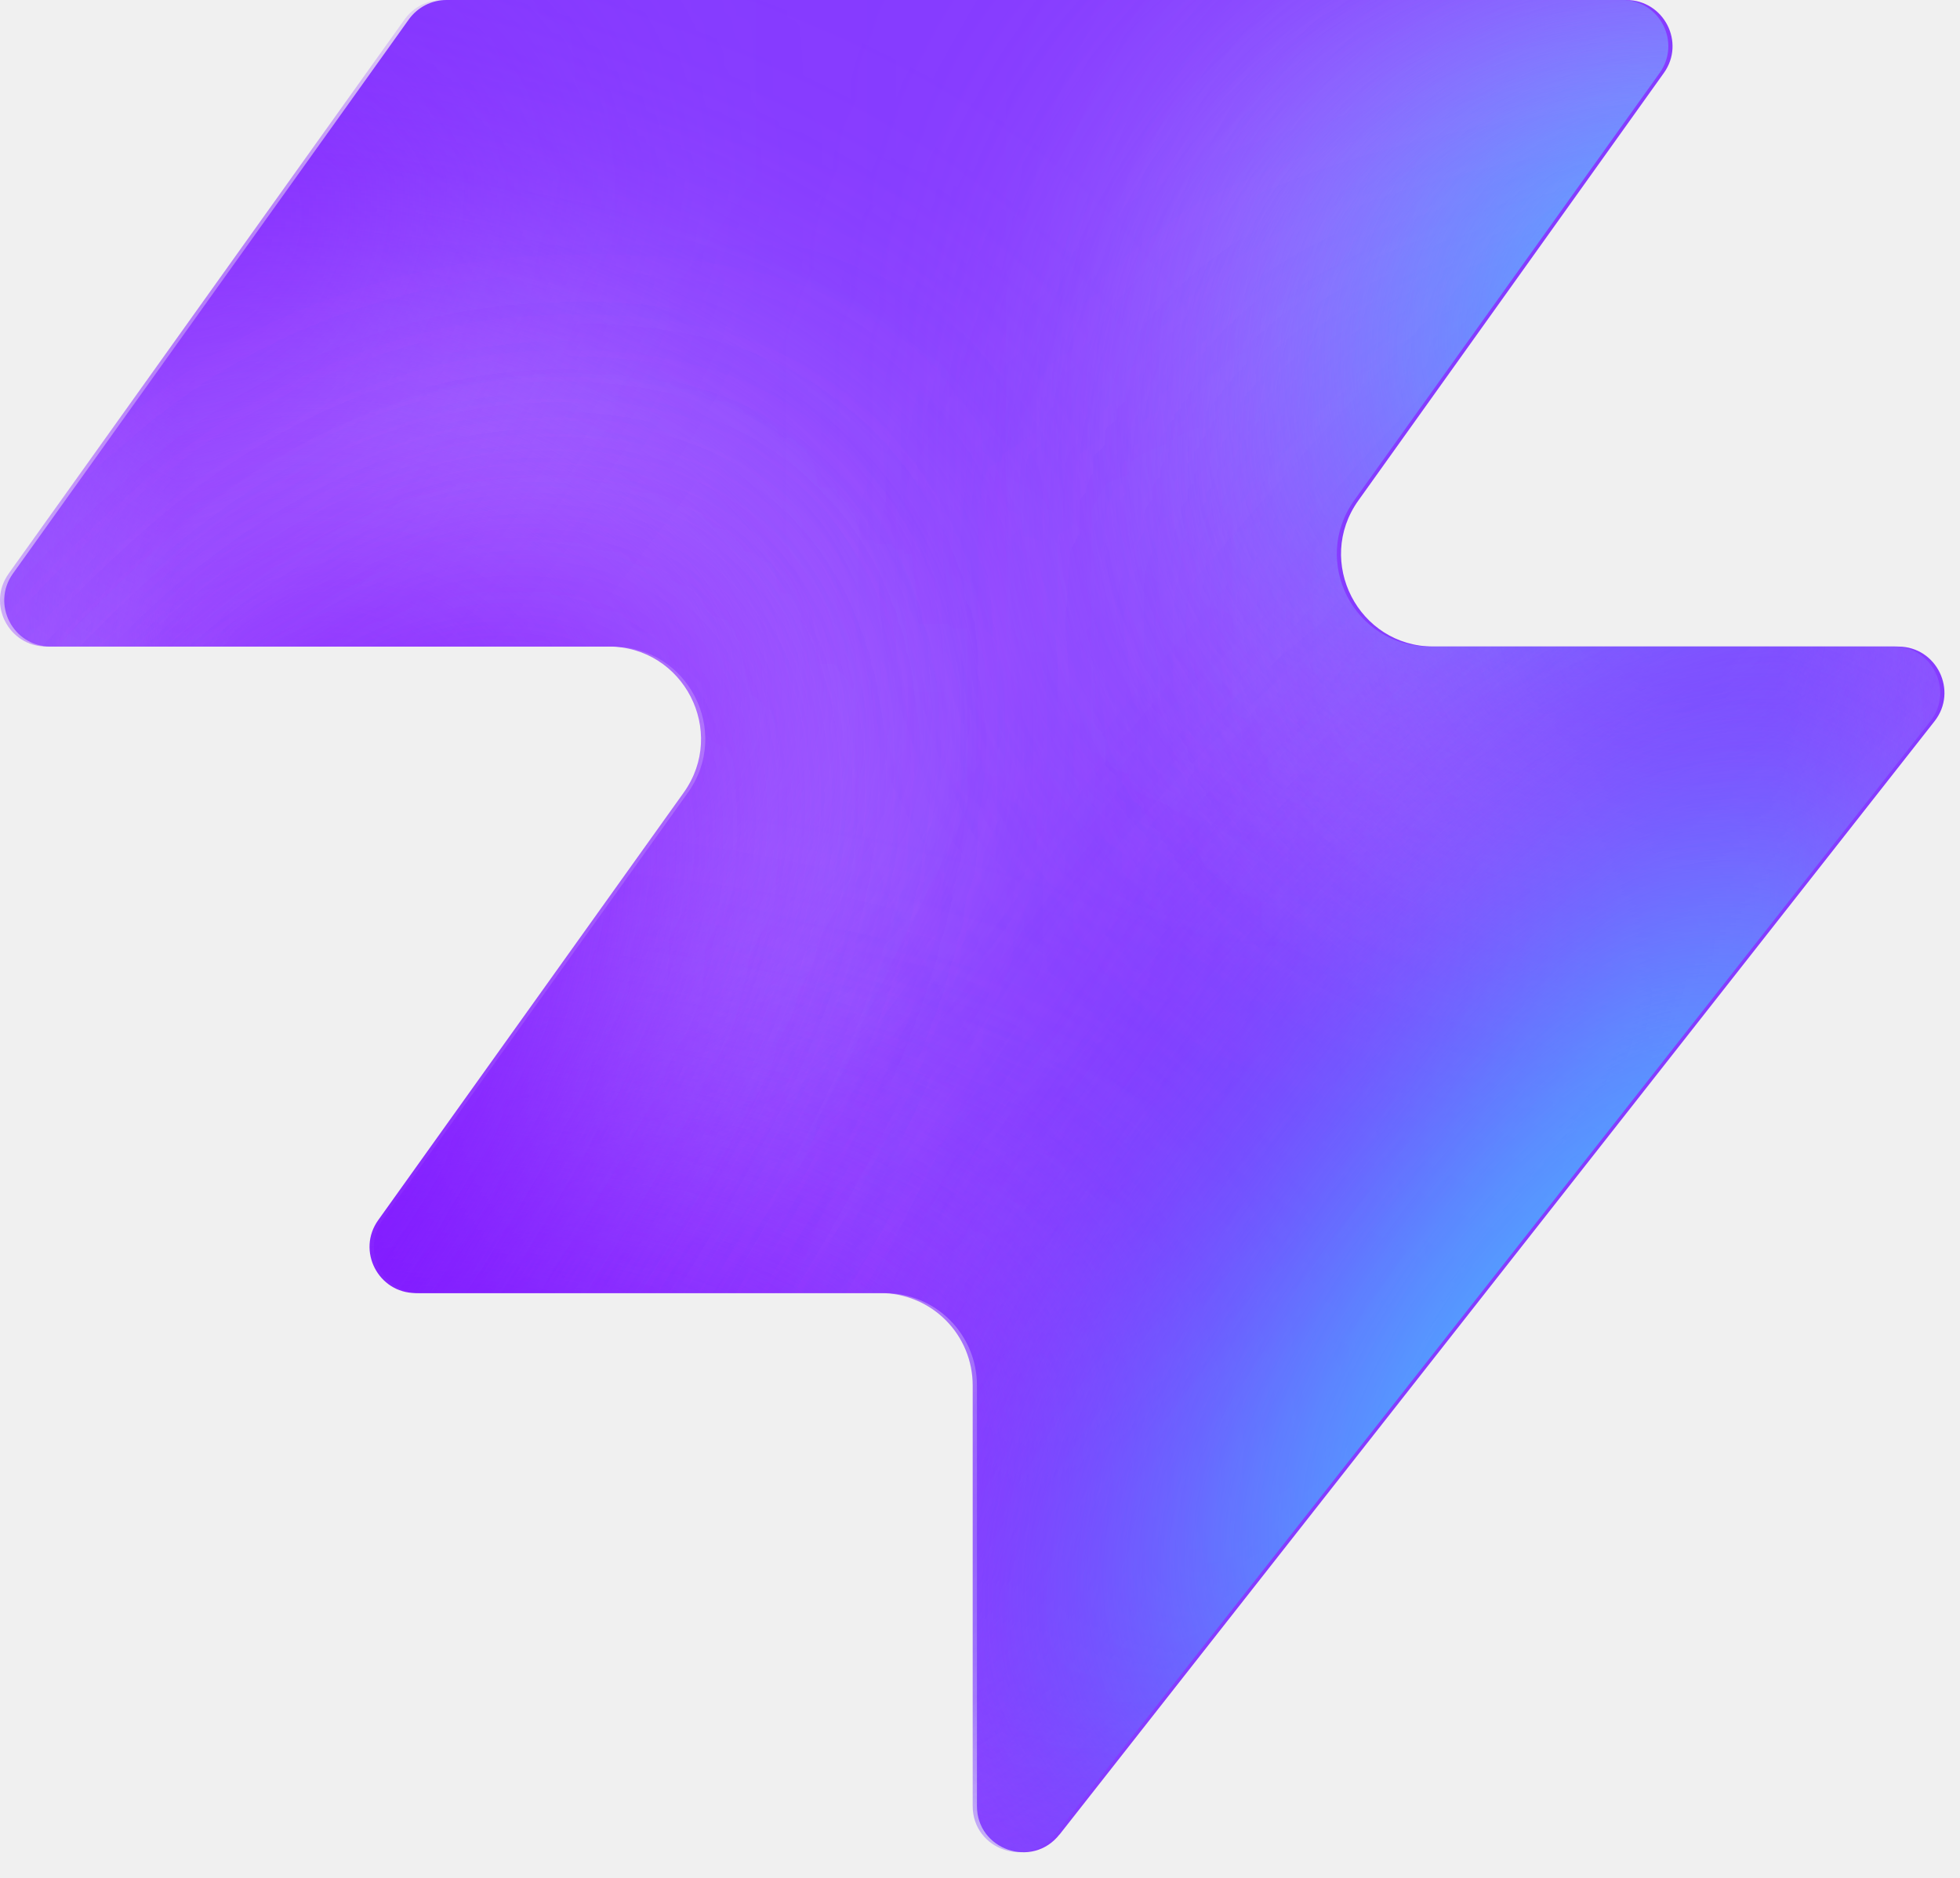
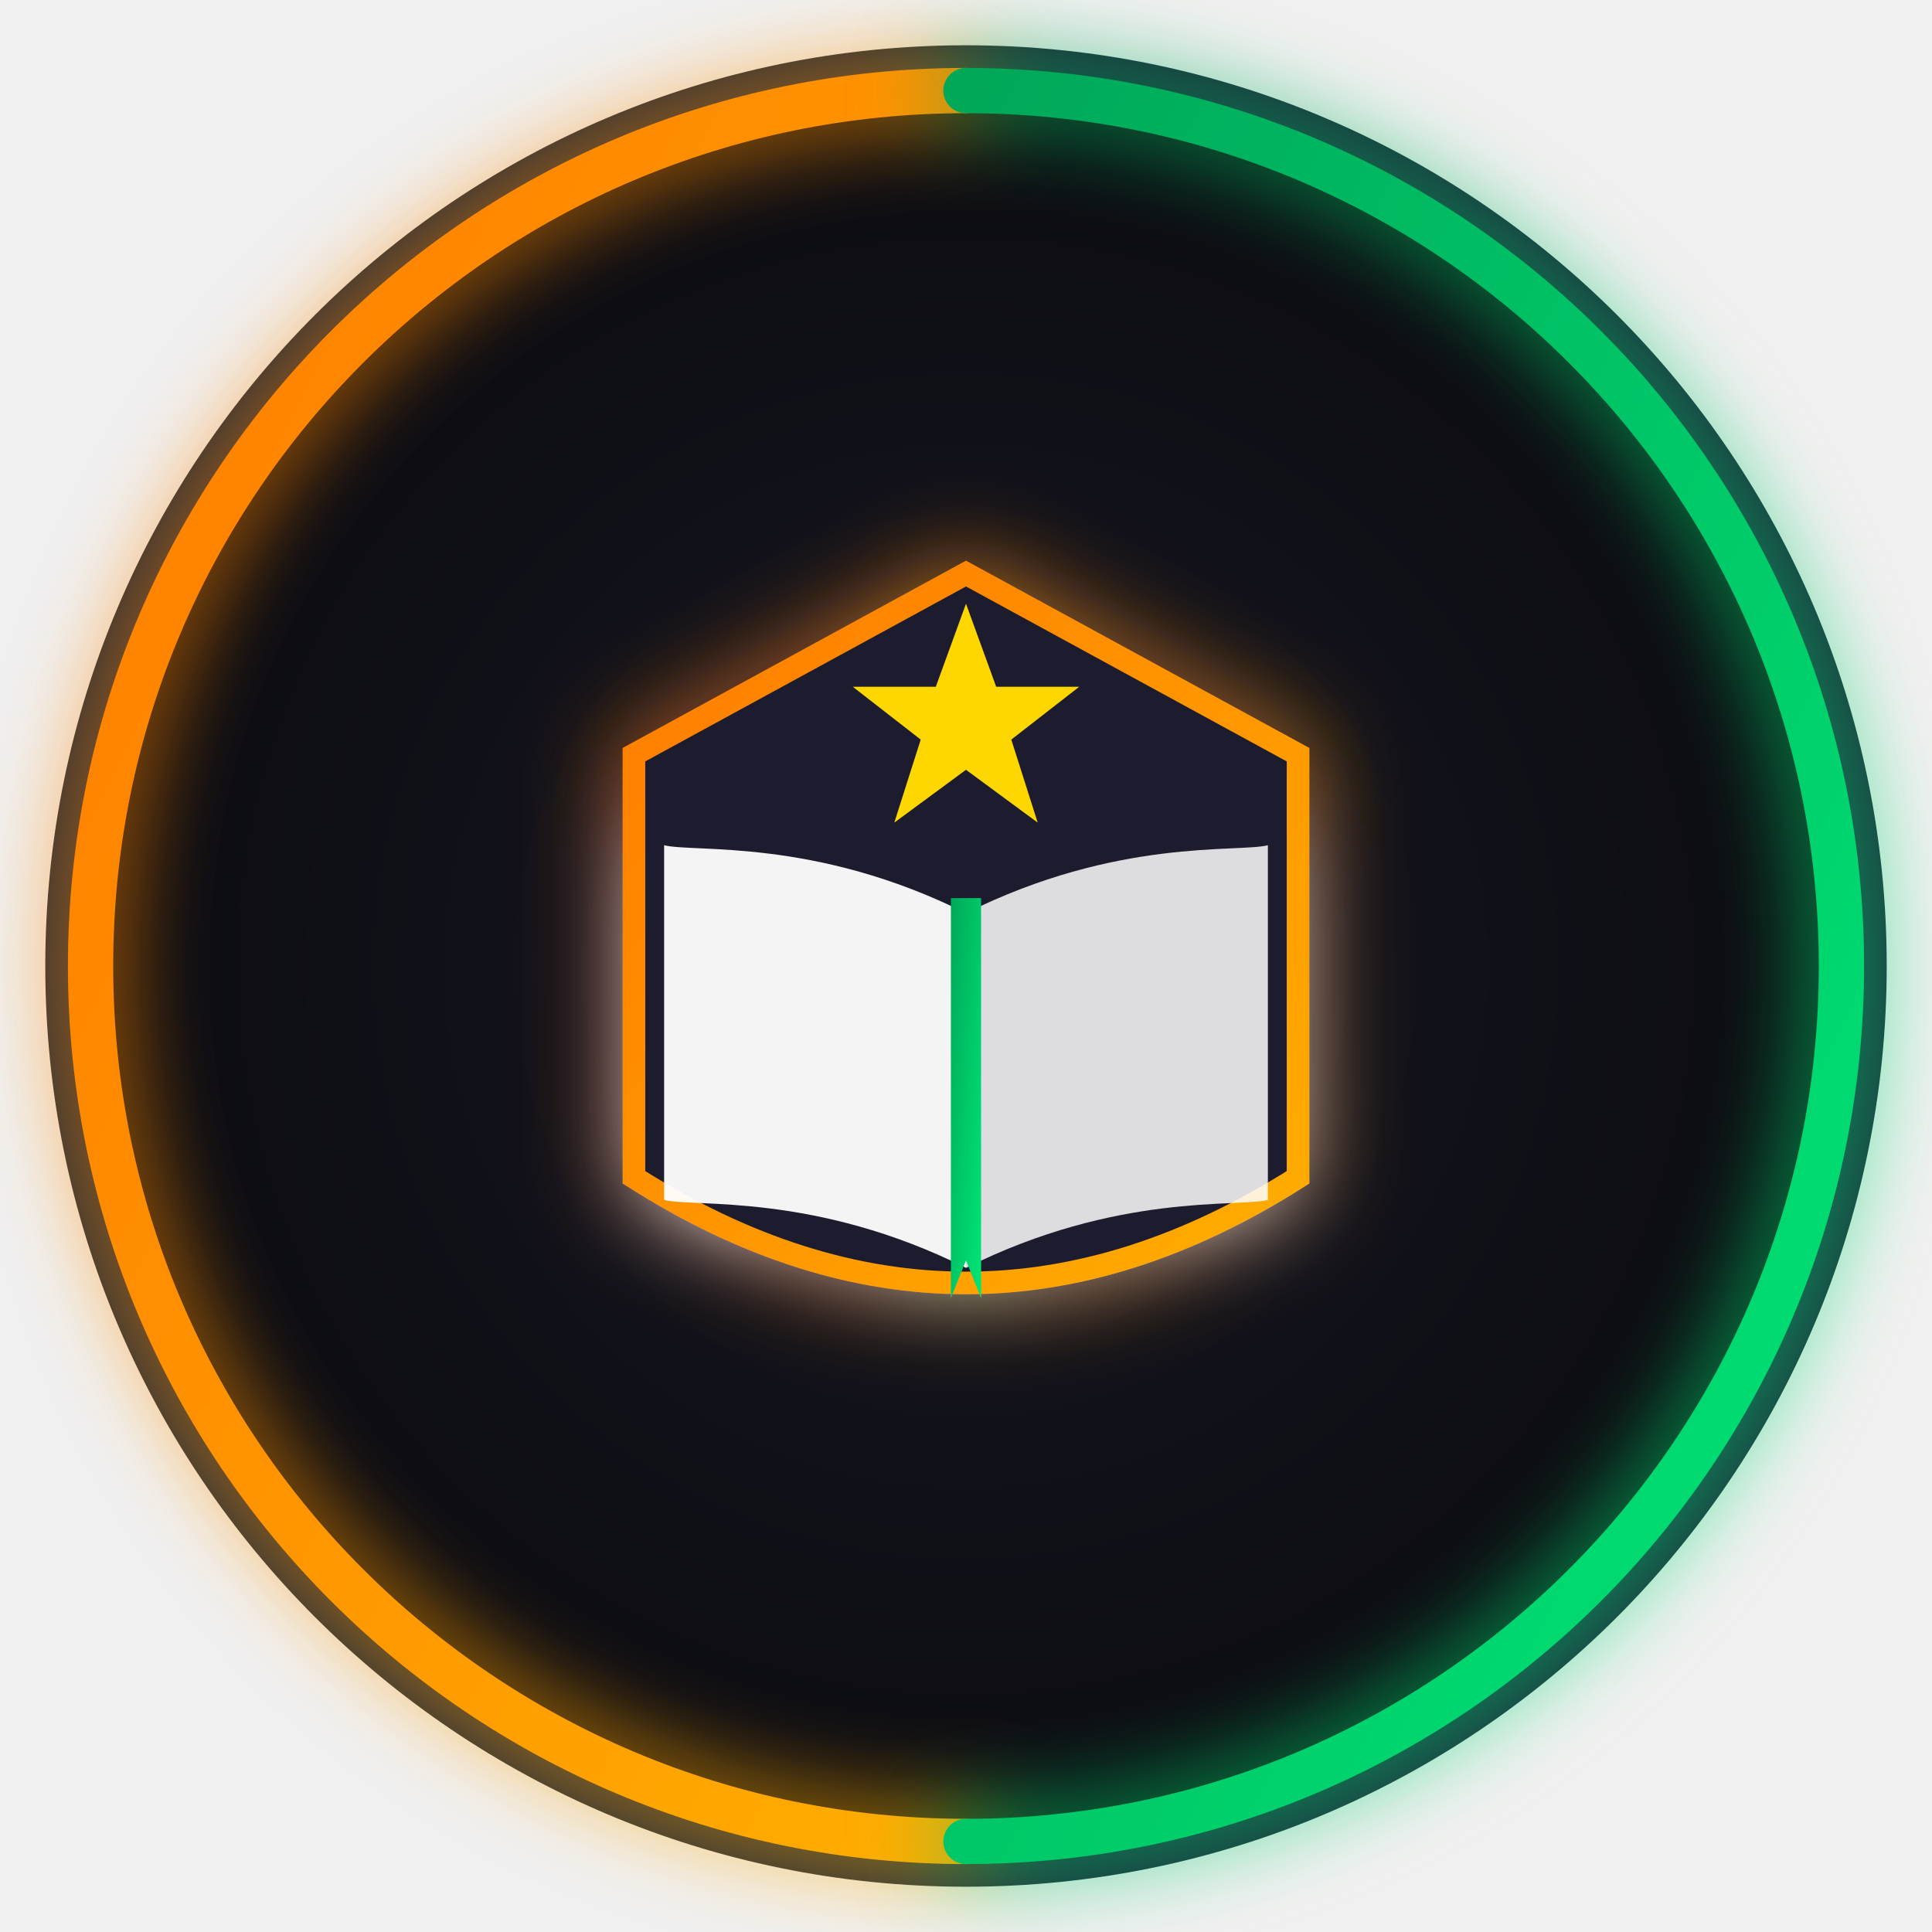
- <svg xmlns="http://www.w3.org/2000/svg" width="48" height="46" fill="none" viewBox="0 0 48 46">
-   <path fill="#863bff" d="M25.946 44.938c-.664.845-2.021.375-2.021-.698V33.937a2.26 2.26 0 0 0-2.262-2.262H10.287c-.92 0-1.456-1.04-.92-1.788l7.48-10.471c1.07-1.497 0-3.578-1.842-3.578H1.237c-.92 0-1.456-1.04-.92-1.788L10.013.474c.214-.297.556-.474.92-.474h28.894c.92 0 1.456 1.04.92 1.788l-7.48 10.471c-1.07 1.498 0 3.579 1.842 3.579h11.377c.943 0 1.473 1.088.89 1.83L25.947 44.94z" style="fill:#863bff;fill:color(display-p3 .525 .23 1);fill-opacity:1" />
-   <mask id="a" width="48" height="46" x="0" y="0" maskUnits="userSpaceOnUse" style="mask-type:alpha">
-     <path fill="#000" d="M25.842 44.938c-.664.844-2.021.375-2.021-.698V33.937a2.26 2.26 0 0 0-2.262-2.262H10.183c-.92 0-1.456-1.04-.92-1.788l7.48-10.471c1.07-1.498 0-3.579-1.842-3.579H1.133c-.92 0-1.456-1.04-.92-1.787L9.91.473c.214-.297.556-.474.92-.474h28.894c.92 0 1.456 1.04.92 1.788l-7.48 10.471c-1.07 1.498 0 3.578 1.842 3.578h11.377c.943 0 1.473 1.088.89 1.832L25.843 44.94z" style="fill:#000;fill-opacity:1" />
-   </mask>
-   <g mask="url(#a)">
-     <g filter="url(#b)">
-       <ellipse cx="5.508" cy="14.704" fill="#ede6ff" rx="5.508" ry="14.704" style="fill:#ede6ff;fill:color(display-p3 .927 .903 1);fill-opacity:1" transform="matrix(.00324 1 1 -.00324 -4.47 31.516)" />
-     </g>
-     <g filter="url(#c)">
-       <ellipse cx="10.399" cy="29.851" fill="#ede6ff" rx="10.399" ry="29.851" style="fill:#ede6ff;fill:color(display-p3 .927 .903 1);fill-opacity:1" transform="matrix(.00324 1 1 -.00324 -39.328 7.883)" />
-     </g>
-     <g filter="url(#d)">
-       <ellipse cx="5.508" cy="30.487" fill="#7e14ff" rx="5.508" ry="30.487" style="fill:#7e14ff;fill:color(display-p3 .492 .077 1);fill-opacity:1" transform="rotate(89.814 -25.913 -14.639)scale(1 -1)" />
-     </g>
-     <g filter="url(#e)">
-       <ellipse cx="5.508" cy="30.599" fill="#7e14ff" rx="5.508" ry="30.599" style="fill:#7e14ff;fill:color(display-p3 .492 .077 1);fill-opacity:1" transform="rotate(89.814 -32.644 -3.334)scale(1 -1)" />
-     </g>
-     <g filter="url(#f)">
-       <ellipse cx="5.508" cy="30.599" fill="#7e14ff" rx="5.508" ry="30.599" style="fill:#7e14ff;fill:color(display-p3 .492 .077 1);fill-opacity:1" transform="matrix(.00324 1 1 -.00324 -34.34 30.47)" />
-     </g>
-     <g filter="url(#g)">
-       <ellipse cx="14.072" cy="22.078" fill="#ede6ff" rx="14.072" ry="22.078" style="fill:#ede6ff;fill:color(display-p3 .927 .903 1);fill-opacity:1" transform="rotate(93.35 24.506 48.493)scale(-1 1)" />
-     </g>
-     <g filter="url(#h)">
-       <ellipse cx="3.47" cy="21.501" fill="#7e14ff" rx="3.47" ry="21.501" style="fill:#7e14ff;fill:color(display-p3 .492 .077 1);fill-opacity:1" transform="rotate(89.009 28.708 47.59)scale(-1 1)" />
-     </g>
-     <g filter="url(#i)">
-       <ellipse cx="3.47" cy="21.501" fill="#7e14ff" rx="3.47" ry="21.501" style="fill:#7e14ff;fill:color(display-p3 .492 .077 1);fill-opacity:1" transform="rotate(89.009 28.708 47.59)scale(-1 1)" />
-     </g>
-     <g filter="url(#j)">
-       <ellipse cx=".387" cy="8.972" fill="#7e14ff" rx="4.407" ry="29.108" style="fill:#7e14ff;fill:color(display-p3 .492 .077 1);fill-opacity:1" transform="rotate(39.51 .387 8.972)" />
-     </g>
-     <g filter="url(#k)">
-       <ellipse cx="47.523" cy="-6.092" fill="#7e14ff" rx="4.407" ry="29.108" style="fill:#7e14ff;fill:color(display-p3 .492 .077 1);fill-opacity:1" transform="rotate(37.892 47.523 -6.092)" />
-     </g>
-     <g filter="url(#l)">
-       <ellipse cx="41.412" cy="6.333" fill="#47bfff" rx="5.971" ry="9.665" style="fill:#47bfff;fill:color(display-p3 .28 .748 1);fill-opacity:1" transform="rotate(37.892 41.412 6.333)" />
-     </g>
-     <g filter="url(#m)">
-       <ellipse cx="-1.879" cy="38.332" fill="#7e14ff" rx="4.407" ry="29.108" style="fill:#7e14ff;fill:color(display-p3 .492 .077 1);fill-opacity:1" transform="rotate(37.892 -1.88 38.332)" />
-     </g>
-     <g filter="url(#n)">
-       <ellipse cx="-1.879" cy="38.332" fill="#7e14ff" rx="4.407" ry="29.108" style="fill:#7e14ff;fill:color(display-p3 .492 .077 1);fill-opacity:1" transform="rotate(37.892 -1.88 38.332)" />
-     </g>
-     <g filter="url(#o)">
-       <ellipse cx="35.651" cy="29.907" fill="#7e14ff" rx="4.407" ry="29.108" style="fill:#7e14ff;fill:color(display-p3 .492 .077 1);fill-opacity:1" transform="rotate(37.892 35.651 29.907)" />
-     </g>
-     <g filter="url(#p)">
-       <ellipse cx="38.418" cy="32.4" fill="#47bfff" rx="5.971" ry="15.297" style="fill:#47bfff;fill:color(display-p3 .28 .748 1);fill-opacity:1" transform="rotate(37.892 38.418 32.4)" />
-     </g>
-   </g>
+ <svg xmlns="http://www.w3.org/2000/svg" viewBox="0 0 512 512" width="100%" height="100%">
  <defs>
-     <filter id="b" width="60.045" height="41.654" x="-19.77" y="16.149" color-interpolation-filters="sRGB" filterUnits="userSpaceOnUse">
-       <feFlood flood-opacity="0" result="BackgroundImageFix" />
-       <feBlend in="SourceGraphic" in2="BackgroundImageFix" result="shape" />
-       <feGaussianBlur result="effect1_foregroundBlur_2002_17158" stdDeviation="7.659" />
-     </filter>
-     <filter id="c" width="90.34" height="51.437" x="-54.613" y="-7.533" color-interpolation-filters="sRGB" filterUnits="userSpaceOnUse">
-       <feFlood flood-opacity="0" result="BackgroundImageFix" />
-       <feBlend in="SourceGraphic" in2="BackgroundImageFix" result="shape" />
-       <feGaussianBlur result="effect1_foregroundBlur_2002_17158" stdDeviation="7.659" />
-     </filter>
-     <filter id="d" width="79.355" height="29.4" x="-49.64" y="2.03" color-interpolation-filters="sRGB" filterUnits="userSpaceOnUse">
-       <feFlood flood-opacity="0" result="BackgroundImageFix" />
-       <feBlend in="SourceGraphic" in2="BackgroundImageFix" result="shape" />
-       <feGaussianBlur result="effect1_foregroundBlur_2002_17158" stdDeviation="4.596" />
-     </filter>
-     <filter id="e" width="79.579" height="29.4" x="-45.045" y="20.029" color-interpolation-filters="sRGB" filterUnits="userSpaceOnUse">
-       <feFlood flood-opacity="0" result="BackgroundImageFix" />
-       <feBlend in="SourceGraphic" in2="BackgroundImageFix" result="shape" />
-       <feGaussianBlur result="effect1_foregroundBlur_2002_17158" stdDeviation="4.596" />
-     </filter>
-     <filter id="f" width="79.579" height="29.4" x="-43.513" y="21.178" color-interpolation-filters="sRGB" filterUnits="userSpaceOnUse">
-       <feFlood flood-opacity="0" result="BackgroundImageFix" />
-       <feBlend in="SourceGraphic" in2="BackgroundImageFix" result="shape" />
-       <feGaussianBlur result="effect1_foregroundBlur_2002_17158" stdDeviation="4.596" />
-     </filter>
-     <filter id="g" width="74.749" height="58.852" x="15.756" y="-17.901" color-interpolation-filters="sRGB" filterUnits="userSpaceOnUse">
-       <feFlood flood-opacity="0" result="BackgroundImageFix" />
-       <feBlend in="SourceGraphic" in2="BackgroundImageFix" result="shape" />
-       <feGaussianBlur result="effect1_foregroundBlur_2002_17158" stdDeviation="7.659" />
-     </filter>
-     <filter id="h" width="61.377" height="25.362" x="23.548" y="2.284" color-interpolation-filters="sRGB" filterUnits="userSpaceOnUse">
-       <feFlood flood-opacity="0" result="BackgroundImageFix" />
-       <feBlend in="SourceGraphic" in2="BackgroundImageFix" result="shape" />
-       <feGaussianBlur result="effect1_foregroundBlur_2002_17158" stdDeviation="4.596" />
-     </filter>
-     <filter id="i" width="61.377" height="25.362" x="23.548" y="2.284" color-interpolation-filters="sRGB" filterUnits="userSpaceOnUse">
-       <feFlood flood-opacity="0" result="BackgroundImageFix" />
-       <feBlend in="SourceGraphic" in2="BackgroundImageFix" result="shape" />
-       <feGaussianBlur result="effect1_foregroundBlur_2002_17158" stdDeviation="4.596" />
-     </filter>
-     <filter id="j" width="56.045" height="63.649" x="-27.636" y="-22.853" color-interpolation-filters="sRGB" filterUnits="userSpaceOnUse">
-       <feFlood flood-opacity="0" result="BackgroundImageFix" />
-       <feBlend in="SourceGraphic" in2="BackgroundImageFix" result="shape" />
-       <feGaussianBlur result="effect1_foregroundBlur_2002_17158" stdDeviation="4.596" />
-     </filter>
-     <filter id="k" width="54.814" height="64.646" x="20.116" y="-38.415" color-interpolation-filters="sRGB" filterUnits="userSpaceOnUse">
-       <feFlood flood-opacity="0" result="BackgroundImageFix" />
-       <feBlend in="SourceGraphic" in2="BackgroundImageFix" result="shape" />
-       <feGaussianBlur result="effect1_foregroundBlur_2002_17158" stdDeviation="4.596" />
-     </filter>
-     <filter id="l" width="33.541" height="35.313" x="24.641" y="-11.323" color-interpolation-filters="sRGB" filterUnits="userSpaceOnUse">
-       <feFlood flood-opacity="0" result="BackgroundImageFix" />
-       <feBlend in="SourceGraphic" in2="BackgroundImageFix" result="shape" />
-       <feGaussianBlur result="effect1_foregroundBlur_2002_17158" stdDeviation="4.596" />
-     </filter>
-     <filter id="m" width="54.814" height="64.646" x="-29.286" y="6.009" color-interpolation-filters="sRGB" filterUnits="userSpaceOnUse">
-       <feFlood flood-opacity="0" result="BackgroundImageFix" />
-       <feBlend in="SourceGraphic" in2="BackgroundImageFix" result="shape" />
-       <feGaussianBlur result="effect1_foregroundBlur_2002_17158" stdDeviation="4.596" />
-     </filter>
-     <filter id="n" width="54.814" height="64.646" x="-29.286" y="6.009" color-interpolation-filters="sRGB" filterUnits="userSpaceOnUse">
-       <feFlood flood-opacity="0" result="BackgroundImageFix" />
-       <feBlend in="SourceGraphic" in2="BackgroundImageFix" result="shape" />
-       <feGaussianBlur result="effect1_foregroundBlur_2002_17158" stdDeviation="4.596" />
-     </filter>
-     <filter id="o" width="54.814" height="64.646" x="8.244" y="-2.416" color-interpolation-filters="sRGB" filterUnits="userSpaceOnUse">
-       <feFlood flood-opacity="0" result="BackgroundImageFix" />
-       <feBlend in="SourceGraphic" in2="BackgroundImageFix" result="shape" />
-       <feGaussianBlur result="effect1_foregroundBlur_2002_17158" stdDeviation="4.596" />
-     </filter>
-     <filter id="p" width="39.409" height="43.623" x="18.713" y="10.588" color-interpolation-filters="sRGB" filterUnits="userSpaceOnUse">
-       <feFlood flood-opacity="0" result="BackgroundImageFix" />
-       <feBlend in="SourceGraphic" in2="BackgroundImageFix" result="shape" />
-       <feGaussianBlur result="effect1_foregroundBlur_2002_17158" stdDeviation="4.596" />
+     <linearGradient id="orangeGrad" x1="0%" y1="0%" x2="100%" y2="100%">
+       <stop offset="0%" stop-color="#ff7b00" />
+       <stop offset="100%" stop-color="#ffae00" />
+     </linearGradient>
+     <linearGradient id="greenGrad" x1="0%" y1="0%" x2="100%" y2="100%">
+       <stop offset="0%" stop-color="#00a859" />
+       <stop offset="100%" stop-color="#00e676" />
+     </linearGradient>
+     <radialGradient id="bgGrad" cx="50%" cy="50%" r="50%">
+       <stop offset="0%" stop-color="#181824" />
+       <stop offset="100%" stop-color="#0b0b10" />
+     </radialGradient>
+     <filter id="glow" x="-20%" y="-20%" width="140%" height="140%">
+       <feGaussianBlur stdDeviation="12" result="blur" />
+       <feComposite in="SourceGraphic" in2="blur" operator="over" />
    </filter>
  </defs>
+   <circle cx="256" cy="256" r="240" fill="url(#bgGrad)" stroke="#1e293b" stroke-width="8" />
+   <path d="M 256,24 A 232,232 0 0,0 24,256 A 232,232 0 0,0 256,488" fill="none" stroke="url(#orangeGrad)" stroke-width="12" stroke-linecap="round" filter="url(#glow)" />
+   <path d="M 256,24 A 232,232 0 0,1 488,256 A 232,232 0 0,1 256,488" fill="none" stroke="url(#greenGrad)" stroke-width="12" stroke-linecap="round" filter="url(#glow)" />
+   <g transform="translate(128, 128) scale(1.0)" filter="url(#glow)">
+     <path d="M 128,24 L 216,72 L 216,184 Q 128,240 40,184 L 40,72 Z" fill="#1e1e2d" stroke="url(#orangeGrad)" stroke-width="6" />
+     <path d="M 128,208 C 88,188 56,192 48,190 L 48,96 C 56,98 88,94 128,114 Z" fill="#ffffff" opacity="0.95" />
+     <path d="M 128,208 C 168,188 200,192 208,190 L 208,96 C 200,98 168,94 128,114 Z" fill="#ffffff" opacity="0.85" />
+     <polygon points="128,32 136,54 158,54 140,68 147,90 128,76 109,90 116,68 98,54 120,54" fill="#ffd700" />
+     <path d="M 124,110 L 132,110 L 132,216 L 128,206 L 124,216 Z" fill="url(#greenGrad)" />
+   </g>
</svg>
